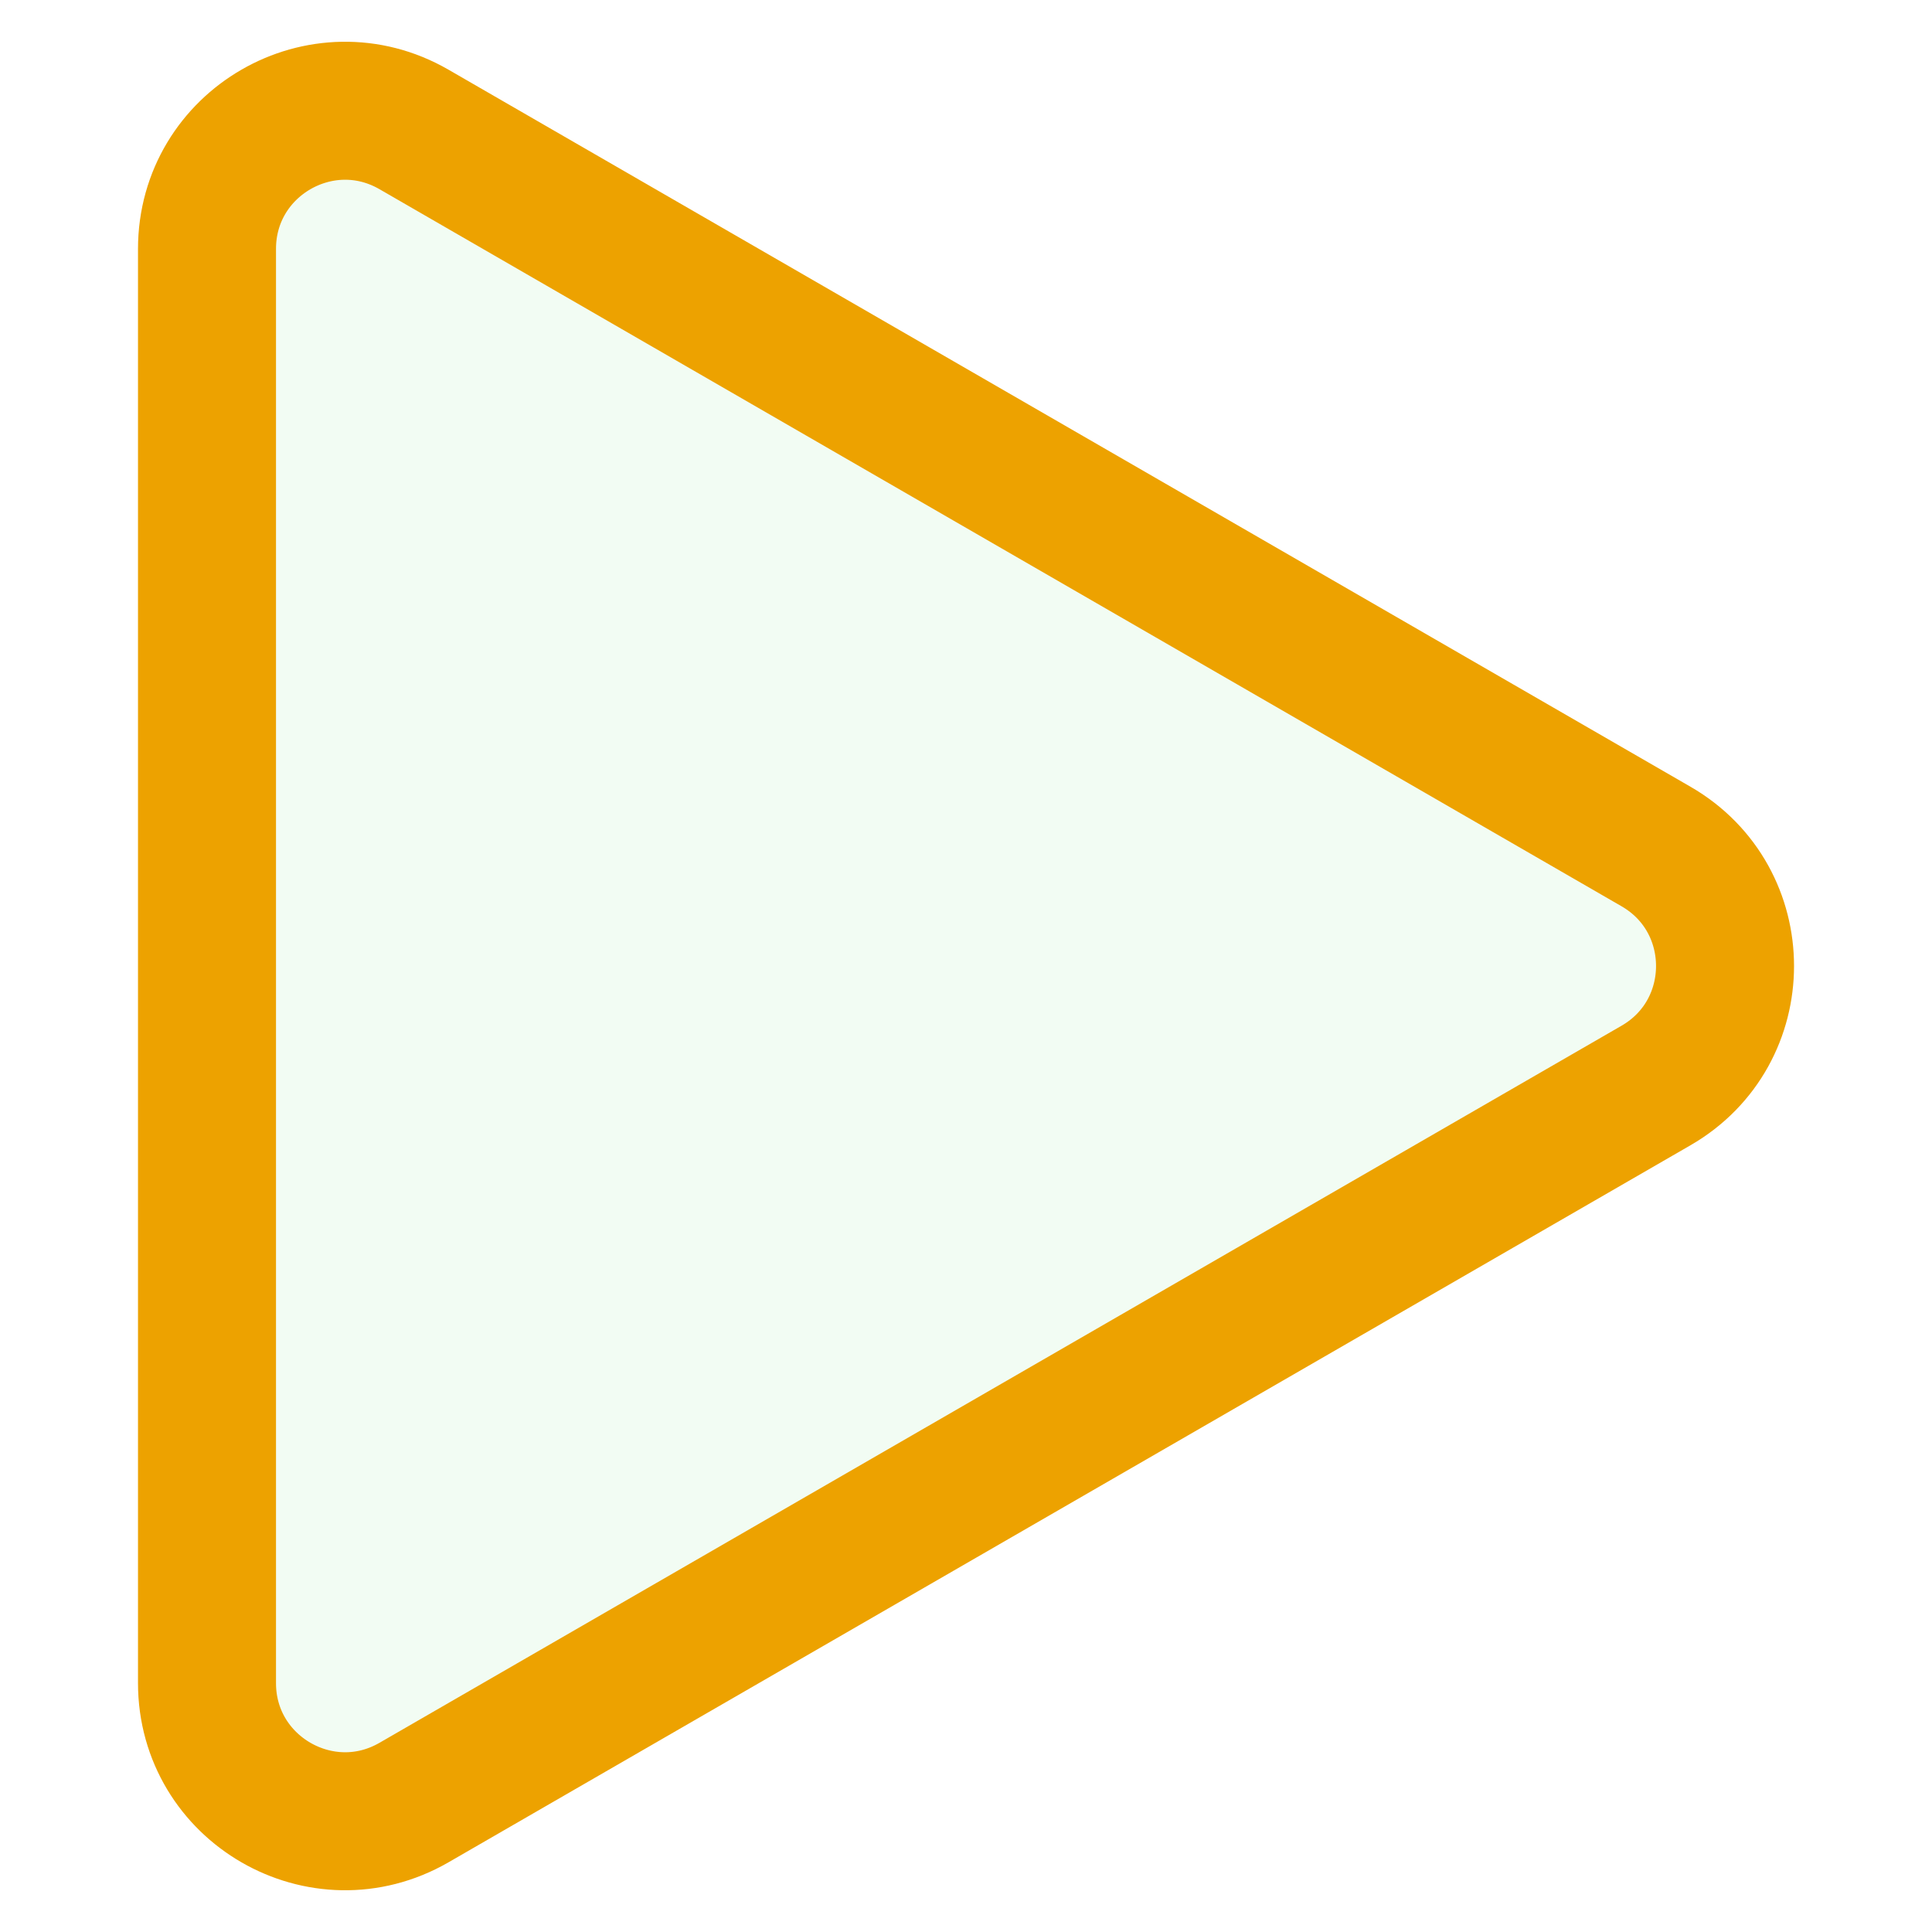
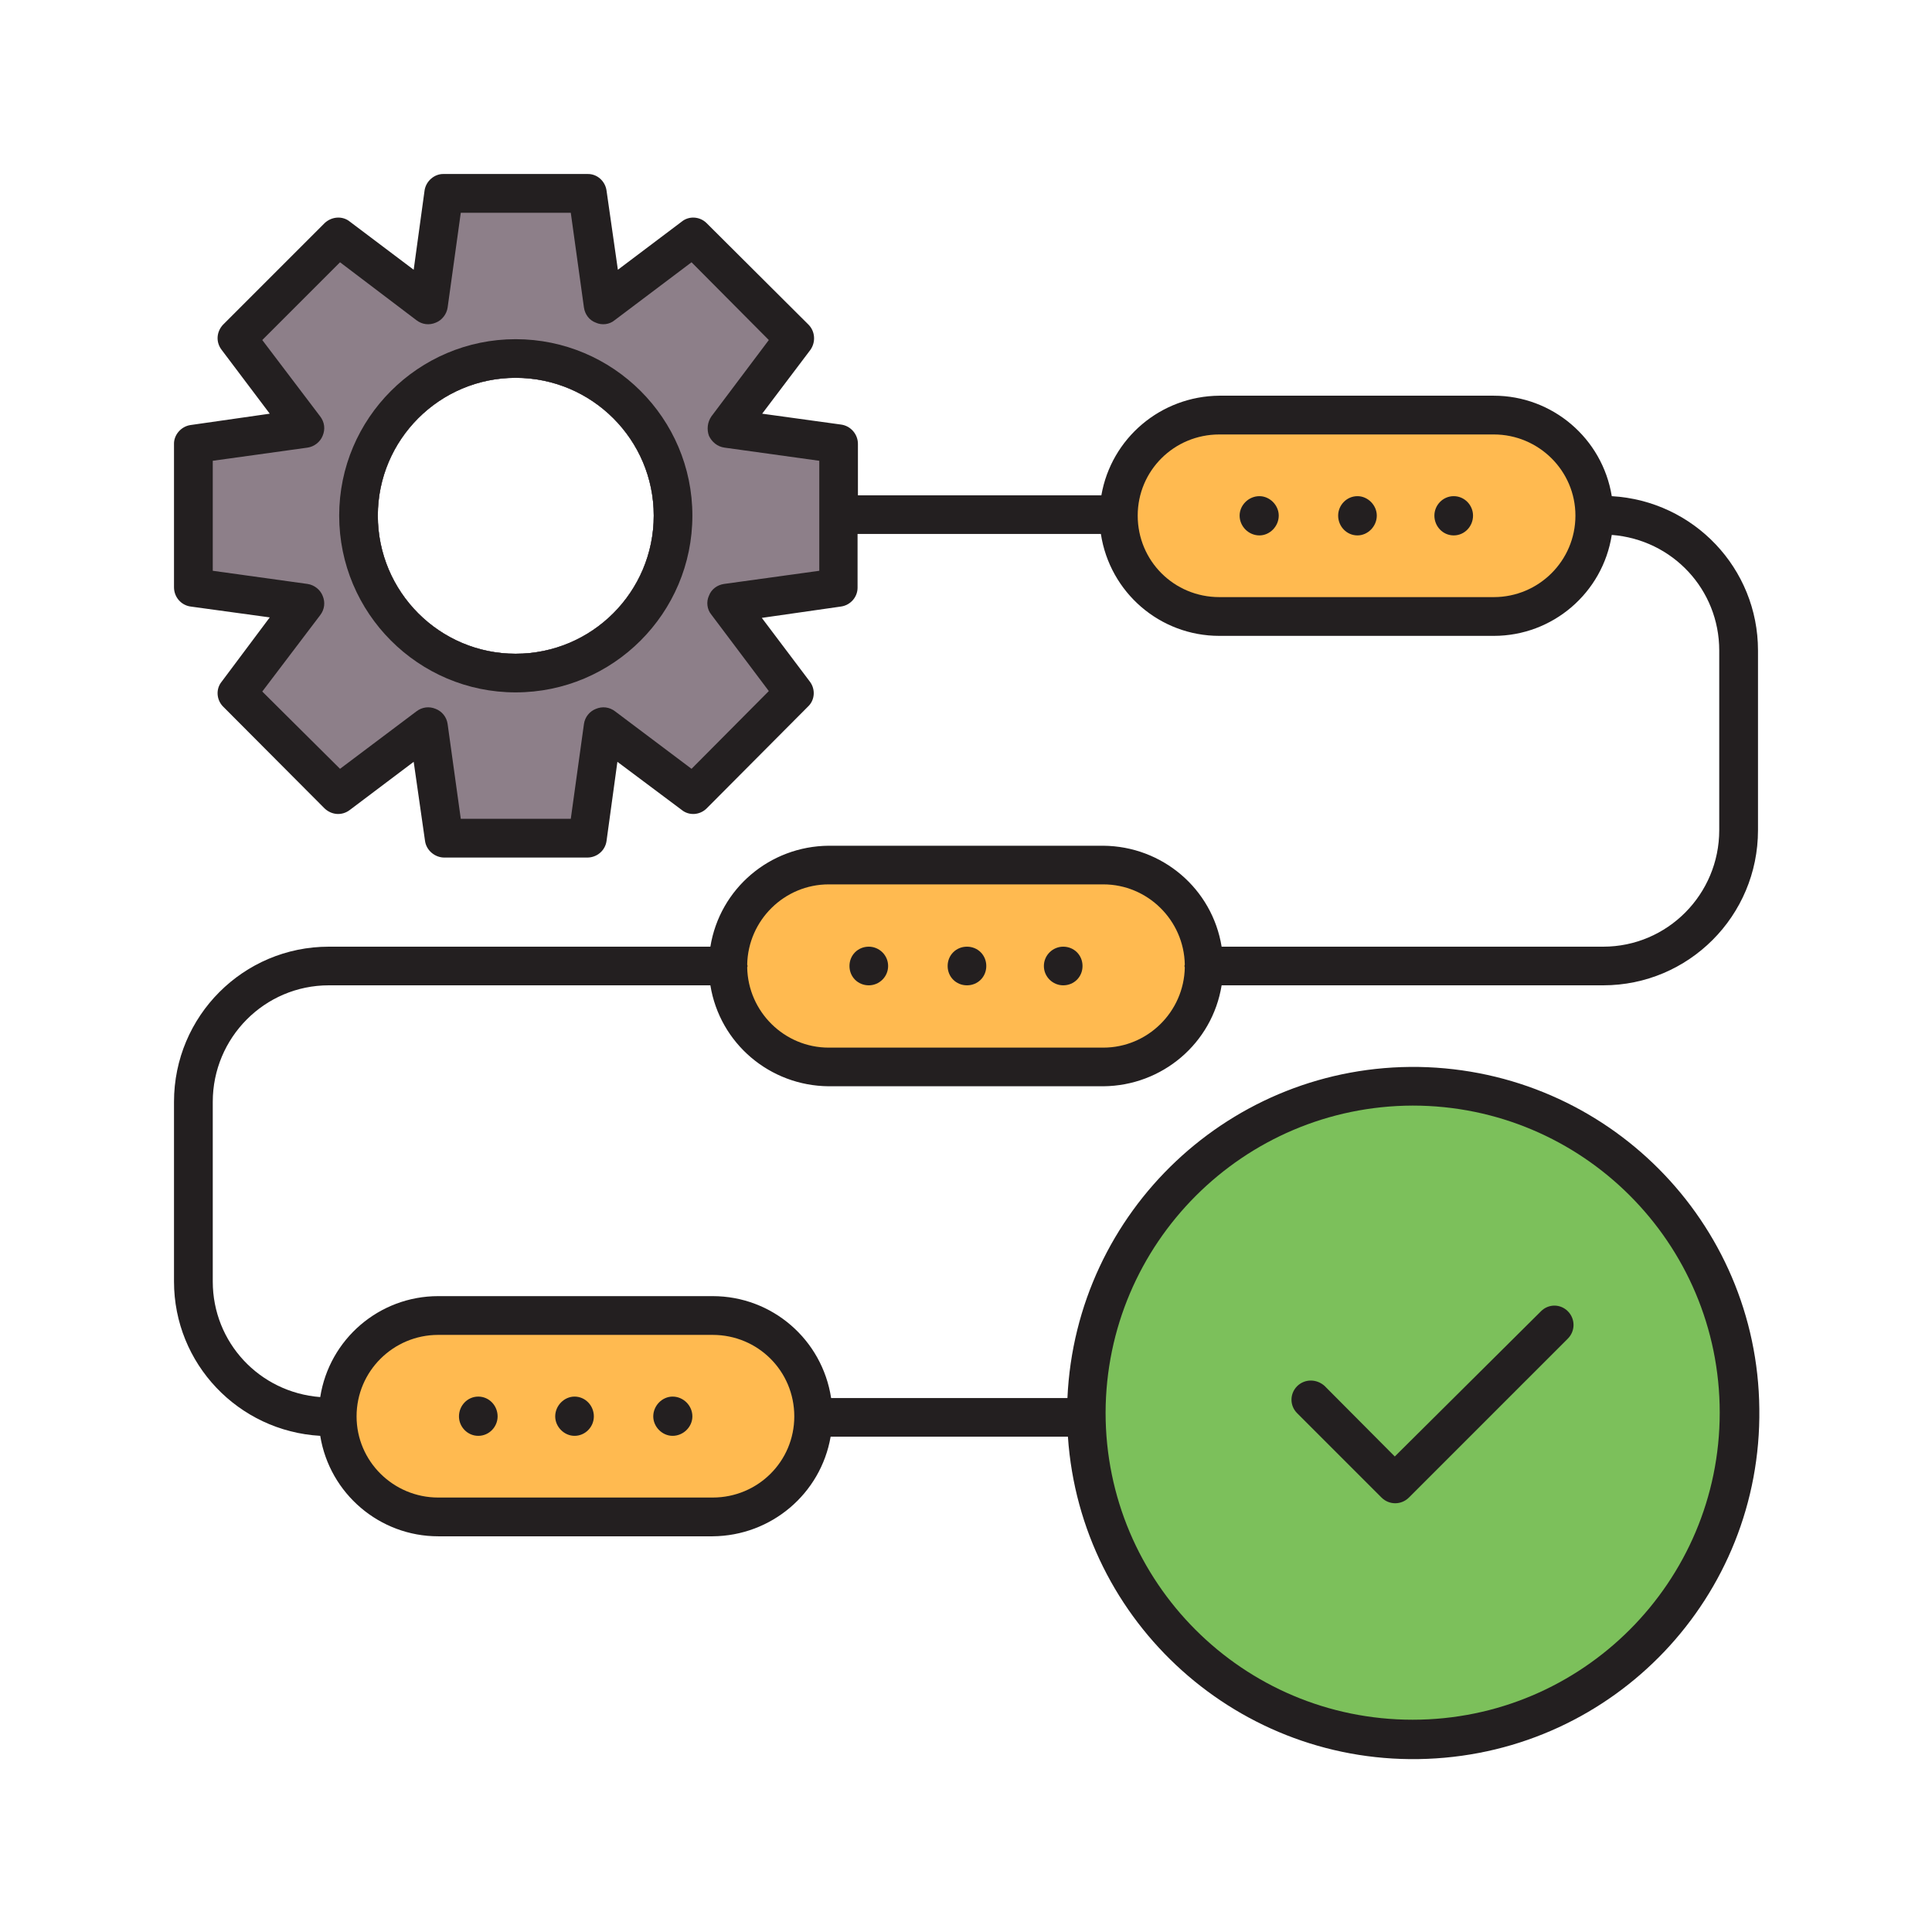
- <svg xmlns="http://www.w3.org/2000/svg" width="14" height="14" viewBox="0 0 14 14" fill="none">
-   <path d="M12 6.134C12.667 6.519 12.667 7.481 12 7.866L3 13.062C2.333 13.447 1.5 12.966 1.5 12.196L1.5 1.804C1.5 1.034 2.333 0.553 3 0.938L12 6.134Z" fill="#F2FCF3" stroke="#EDA200" />
+ <svg xmlns="http://www.w3.org/2000/svg" width="16px" height="16px" viewBox="0 0 16 16" version="1.1">
+   <g id="surface1">
+     <path style=" stroke:none;fill-rule:nonzero;fill:rgb(13.725%,12.157%,12.549%);fill-opacity:1;" d="M 2.723 8.16 L 5.883 8.16 C 5.961 8.641 6.375 8.992 6.863 8.996 L 9.137 8.996 C 9.625 8.992 10.039 8.641 10.117 8.16 L 13.277 8.16 C 13.984 8.16 14.559 7.586 14.559 6.875 L 14.559 5.387 C 14.559 4.707 14.027 4.148 13.348 4.109 C 13.27 3.629 12.855 3.277 12.371 3.277 L 10.098 3.277 C 9.613 3.281 9.203 3.629 9.121 4.102 L 7.105 4.102 L 7.105 3.676 C 7.105 3.598 7.047 3.527 6.965 3.516 L 6.312 3.426 L 6.711 2.898 C 6.758 2.832 6.75 2.742 6.695 2.688 L 5.852 1.848 C 5.797 1.793 5.707 1.785 5.645 1.836 L 5.117 2.234 L 5.023 1.578 C 5.012 1.5 4.945 1.438 4.863 1.441 L 3.676 1.441 C 3.598 1.438 3.527 1.5 3.516 1.578 L 3.426 2.234 L 2.898 1.836 C 2.836 1.785 2.746 1.793 2.688 1.848 L 1.848 2.688 C 1.793 2.746 1.785 2.832 1.836 2.898 L 2.234 3.426 L 1.578 3.52 C 1.5 3.531 1.438 3.602 1.441 3.68 L 1.441 4.863 C 1.441 4.945 1.5 5.012 1.578 5.023 L 2.234 5.113 L 1.836 5.645 C 1.785 5.707 1.793 5.797 1.848 5.852 L 2.688 6.695 C 2.746 6.75 2.832 6.758 2.898 6.707 L 3.426 6.309 L 3.52 6.965 C 3.531 7.043 3.602 7.102 3.68 7.102 L 4.863 7.102 C 4.945 7.102 5.012 7.043 5.023 6.965 L 5.113 6.309 L 5.645 6.707 C 5.707 6.758 5.797 6.75 5.852 6.695 L 6.691 5.852 C 6.75 5.797 6.754 5.707 6.707 5.645 L 6.309 5.117 L 6.965 5.023 C 7.043 5.012 7.102 4.945 7.102 4.867 L 7.102 4.422 L 9.117 4.422 C 9.191 4.906 9.605 5.266 10.098 5.266 L 12.371 5.266 C 12.859 5.266 13.273 4.91 13.348 4.43 C 13.852 4.469 14.238 4.883 14.238 5.387 L 14.238 6.875 C 14.238 7.406 13.809 7.84 13.277 7.84 L 10.117 7.84 C 10.039 7.359 9.625 7.008 9.137 7.004 L 6.863 7.004 C 6.375 7.008 5.961 7.359 5.883 7.84 L 2.723 7.84 C 2.016 7.84 1.441 8.414 1.441 9.125 L 1.441 10.613 C 1.441 11.293 1.973 11.852 2.652 11.891 C 2.73 12.371 3.145 12.723 3.629 12.723 L 5.902 12.723 C 6.387 12.719 6.797 12.371 6.879 11.898 L 8.844 11.898 C 8.949 13.445 10.27 14.629 11.82 14.566 C 13.371 14.504 14.59 13.223 14.57 11.668 C 14.555 10.117 13.305 8.863 11.75 8.836 C 10.199 8.812 8.91 10.027 8.84 11.578 L 6.883 11.578 C 6.809 11.094 6.395 10.734 5.902 10.734 L 3.629 10.734 C 3.141 10.734 2.727 11.09 2.652 11.57 C 2.148 11.531 1.762 11.117 1.762 10.613 L 1.762 9.125 C 1.762 8.594 2.191 8.16 2.723 8.16 Z M 4.27 5.414 C 3.641 5.414 3.129 4.902 3.129 4.27 C 3.129 3.641 3.641 3.129 4.27 3.129 C 4.902 3.129 5.414 3.641 5.414 4.27 C 5.414 4.902 4.902 5.414 4.27 5.414 Z M 4.27 5.414 " />
+     <path style=" stroke:none;fill-rule:nonzero;fill:rgb(100%,72.941%,31.373%);fill-opacity:1;" d="M 12.371 4.945 L 10.098 4.945 C 9.723 4.945 9.422 4.645 9.422 4.27 C 9.422 3.898 9.723 3.598 10.098 3.598 L 12.371 3.598 C 12.742 3.598 13.047 3.898 13.047 4.27 C 13.047 4.645 12.742 4.945 12.371 4.945 Z M 12.371 4.945 " />
+     <path style=" stroke:none;fill-rule:nonzero;fill:rgb(100%,72.941%,31.373%);fill-opacity:1;" d="M 6.863 7.324 L 9.137 7.324 C 9.504 7.324 9.805 7.621 9.812 7.988 C 9.812 7.992 9.809 7.996 9.809 8 C 9.809 8.004 9.812 8.008 9.812 8.012 C 9.805 8.379 9.504 8.676 9.137 8.676 L 6.863 8.676 C 6.496 8.676 6.195 8.379 6.188 8.012 C 6.188 8.008 6.191 8.004 6.191 8 C 6.191 7.996 6.188 7.992 6.188 7.988 C 6.195 7.621 6.496 7.324 6.863 7.324 Z M 6.863 7.324 " />
+     <path style=" stroke:none;fill-rule:nonzero;fill:rgb(100%,72.941%,31.373%);fill-opacity:1;" d="M 3.629 11.055 L 5.902 11.055 C 6.277 11.055 6.578 11.355 6.578 11.73 C 6.578 12.102 6.277 12.402 5.902 12.402 L 3.629 12.402 C 3.258 12.402 2.953 12.102 2.953 11.73 C 2.953 11.355 3.258 11.055 3.629 11.055 Z M 3.629 11.055 " />
+     <path style=" stroke:none;fill-rule:nonzero;fill:rgb(13.725%,12.157%,12.549%);fill-opacity:1;" d="M 7.355 8 C 7.355 8.09 7.281 8.16 7.195 8.16 C 7.105 8.16 7.035 8.09 7.035 8 C 7.035 7.91 7.105 7.84 7.195 7.84 C 7.281 7.84 7.355 7.91 7.355 8 Z M 7.355 8 " />
+     <path style=" stroke:none;fill-rule:nonzero;fill:rgb(13.725%,12.157%,12.549%);fill-opacity:1;" d="M 8.168 8 C 8.168 8.09 8.098 8.16 8.008 8.16 C 7.918 8.16 7.848 8.09 7.848 8 C 7.848 7.91 7.918 7.84 8.008 7.84 C 8.098 7.84 8.168 7.91 8.168 8 Z M 8.168 8 " />
+     <path style=" stroke:none;fill-rule:nonzero;fill:rgb(13.725%,12.157%,12.549%);fill-opacity:1;" d="M 8.965 8 C 8.965 8.09 8.895 8.16 8.805 8.16 C 8.719 8.16 8.645 8.09 8.645 8 C 8.645 7.91 8.719 7.84 8.805 7.84 C 8.895 7.84 8.965 7.91 8.965 8 Z M 8.965 8 " />
+     <path style=" stroke:none;fill-rule:nonzero;fill:rgb(13.725%,12.157%,12.549%);fill-opacity:1;" d="M 10.59 4.27 C 10.59 4.359 10.516 4.434 10.43 4.434 C 10.34 4.434 10.266 4.359 10.266 4.27 C 10.266 4.184 10.34 4.109 10.43 4.109 C 10.516 4.109 10.59 4.184 10.59 4.27 Z M 10.59 4.27 " />
+     <path style=" stroke:none;fill-rule:nonzero;fill:rgb(13.725%,12.157%,12.549%);fill-opacity:1;" d="M 11.402 4.27 C 11.402 4.359 11.328 4.434 11.242 4.434 C 11.152 4.434 11.082 4.359 11.082 4.27 C 11.082 4.184 11.152 4.109 11.242 4.109 C 11.328 4.109 11.402 4.184 11.402 4.27 Z M 11.402 4.27 " />
+     <path style=" stroke:none;fill-rule:nonzero;fill:rgb(13.725%,12.157%,12.549%);fill-opacity:1;" d="M 12.199 4.27 C 12.199 4.359 12.129 4.434 12.039 4.434 C 11.949 4.434 11.879 4.359 11.879 4.27 C 11.879 4.184 11.949 4.109 12.039 4.109 C 12.129 4.109 12.199 4.184 12.199 4.27 Z M 12.199 4.27 " />
+     <path style=" stroke:none;fill-rule:nonzero;fill:rgb(13.725%,12.157%,12.549%);fill-opacity:1;" d="M 5.734 11.73 C 5.734 11.816 5.66 11.891 5.57 11.891 C 5.484 11.891 5.41 11.816 5.41 11.73 C 5.41 11.641 5.484 11.566 5.57 11.566 C 5.66 11.566 5.734 11.641 5.734 11.73 Z M 5.734 11.73 " />
+     <path style=" stroke:none;fill-rule:nonzero;fill:rgb(13.725%,12.157%,12.549%);fill-opacity:1;" d="M 4.918 11.73 C 4.918 11.816 4.848 11.891 4.758 11.891 C 4.672 11.891 4.598 11.816 4.598 11.73 C 4.598 11.641 4.672 11.566 4.758 11.566 C 4.848 11.566 4.918 11.641 4.918 11.73 Z M 4.918 11.73 " />
+     <path style=" stroke:none;fill-rule:nonzero;fill:rgb(13.725%,12.157%,12.549%);fill-opacity:1;" d="M 4.121 11.73 C 4.121 11.816 4.051 11.891 3.961 11.891 C 3.871 11.891 3.801 11.816 3.801 11.73 C 3.801 11.641 3.871 11.566 3.961 11.566 C 4.051 11.566 4.121 11.641 4.121 11.73 Z M 4.121 11.73 " />
+     <path style=" stroke:none;fill-rule:nonzero;fill:rgb(48.627%,75.294%,35.686%);fill-opacity:1;" d="M 11.699 9.156 C 13.102 9.156 14.242 10.293 14.242 11.699 C 14.242 13.102 13.102 14.242 11.699 14.242 C 10.293 14.242 9.156 13.102 9.156 11.699 C 9.16 10.297 10.297 9.16 11.699 9.156 Z M 11.699 9.156 " />
+     <path style=" stroke:none;fill-rule:nonzero;fill:rgb(55.294%,49.804%,53.725%);fill-opacity:1;" d="M 5.996 4.836 L 6.785 4.727 L 6.785 3.816 L 6 3.707 C 5.941 3.699 5.895 3.66 5.871 3.609 C 5.852 3.555 5.859 3.496 5.891 3.449 L 6.367 2.816 L 5.727 2.172 L 5.09 2.652 C 5.047 2.688 4.984 2.695 4.934 2.672 C 4.879 2.652 4.844 2.602 4.836 2.547 L 4.727 1.762 L 3.816 1.762 L 3.707 2.547 C 3.699 2.602 3.66 2.652 3.609 2.672 C 3.555 2.695 3.496 2.688 3.449 2.652 L 2.816 2.172 L 2.172 2.816 L 2.652 3.449 C 2.688 3.496 2.695 3.555 2.672 3.609 C 2.652 3.66 2.602 3.699 2.547 3.707 L 1.762 3.816 L 1.762 4.727 L 2.547 4.836 C 2.602 4.844 2.652 4.883 2.672 4.934 C 2.695 4.988 2.688 5.047 2.652 5.094 L 2.172 5.727 L 2.816 6.367 L 3.449 5.891 C 3.496 5.855 3.555 5.848 3.609 5.871 C 3.66 5.891 3.699 5.938 3.707 5.996 L 3.816 6.781 L 4.727 6.781 L 4.836 5.996 C 4.844 5.938 4.883 5.891 4.934 5.871 C 4.988 5.848 5.047 5.855 5.094 5.891 L 5.727 6.367 L 6.367 5.723 L 5.891 5.09 C 5.855 5.047 5.848 4.984 5.871 4.934 C 5.891 4.879 5.941 4.844 5.996 4.836 Z M 4.27 5.414 C 3.641 5.414 3.129 4.902 3.129 4.27 C 3.129 3.641 3.641 3.129 4.27 3.129 C 4.902 3.129 5.414 3.641 5.414 4.27 C 5.414 4.902 4.902 5.414 4.27 5.414 Z M 4.27 5.414 " />
+     <path style=" stroke:none;fill-rule:nonzero;fill:rgb(13.725%,12.157%,12.549%);fill-opacity:1;" d="M 4.27 2.809 C 3.465 2.809 2.809 3.465 2.809 4.27 C 2.809 5.078 3.465 5.734 4.27 5.734 C 5.078 5.734 5.734 5.078 5.734 4.27 C 5.734 3.465 5.078 2.809 4.27 2.809 Z M 4.27 5.414 C 3.641 5.414 3.129 4.902 3.129 4.27 C 3.129 3.641 3.641 3.129 4.27 3.129 C 4.902 3.129 5.414 3.641 5.414 4.27 C 5.414 4.902 4.902 5.414 4.27 5.414 Z M 4.27 5.414 " />
+     <path style=" stroke:none;fill-rule:nonzero;fill:rgb(13.725%,12.157%,12.549%);fill-opacity:1;" d="M 11.441 12.402 C 11.504 12.465 11.605 12.465 11.668 12.402 L 12.984 11.086 C 13.047 11.023 13.047 10.922 12.984 10.859 C 12.922 10.797 12.824 10.797 12.762 10.859 L 11.551 12.062 L 10.969 11.477 C 10.902 11.418 10.805 11.418 10.742 11.48 C 10.68 11.543 10.68 11.641 10.742 11.703 Z M 11.441 12.402 " />
+   </g>
</svg>
